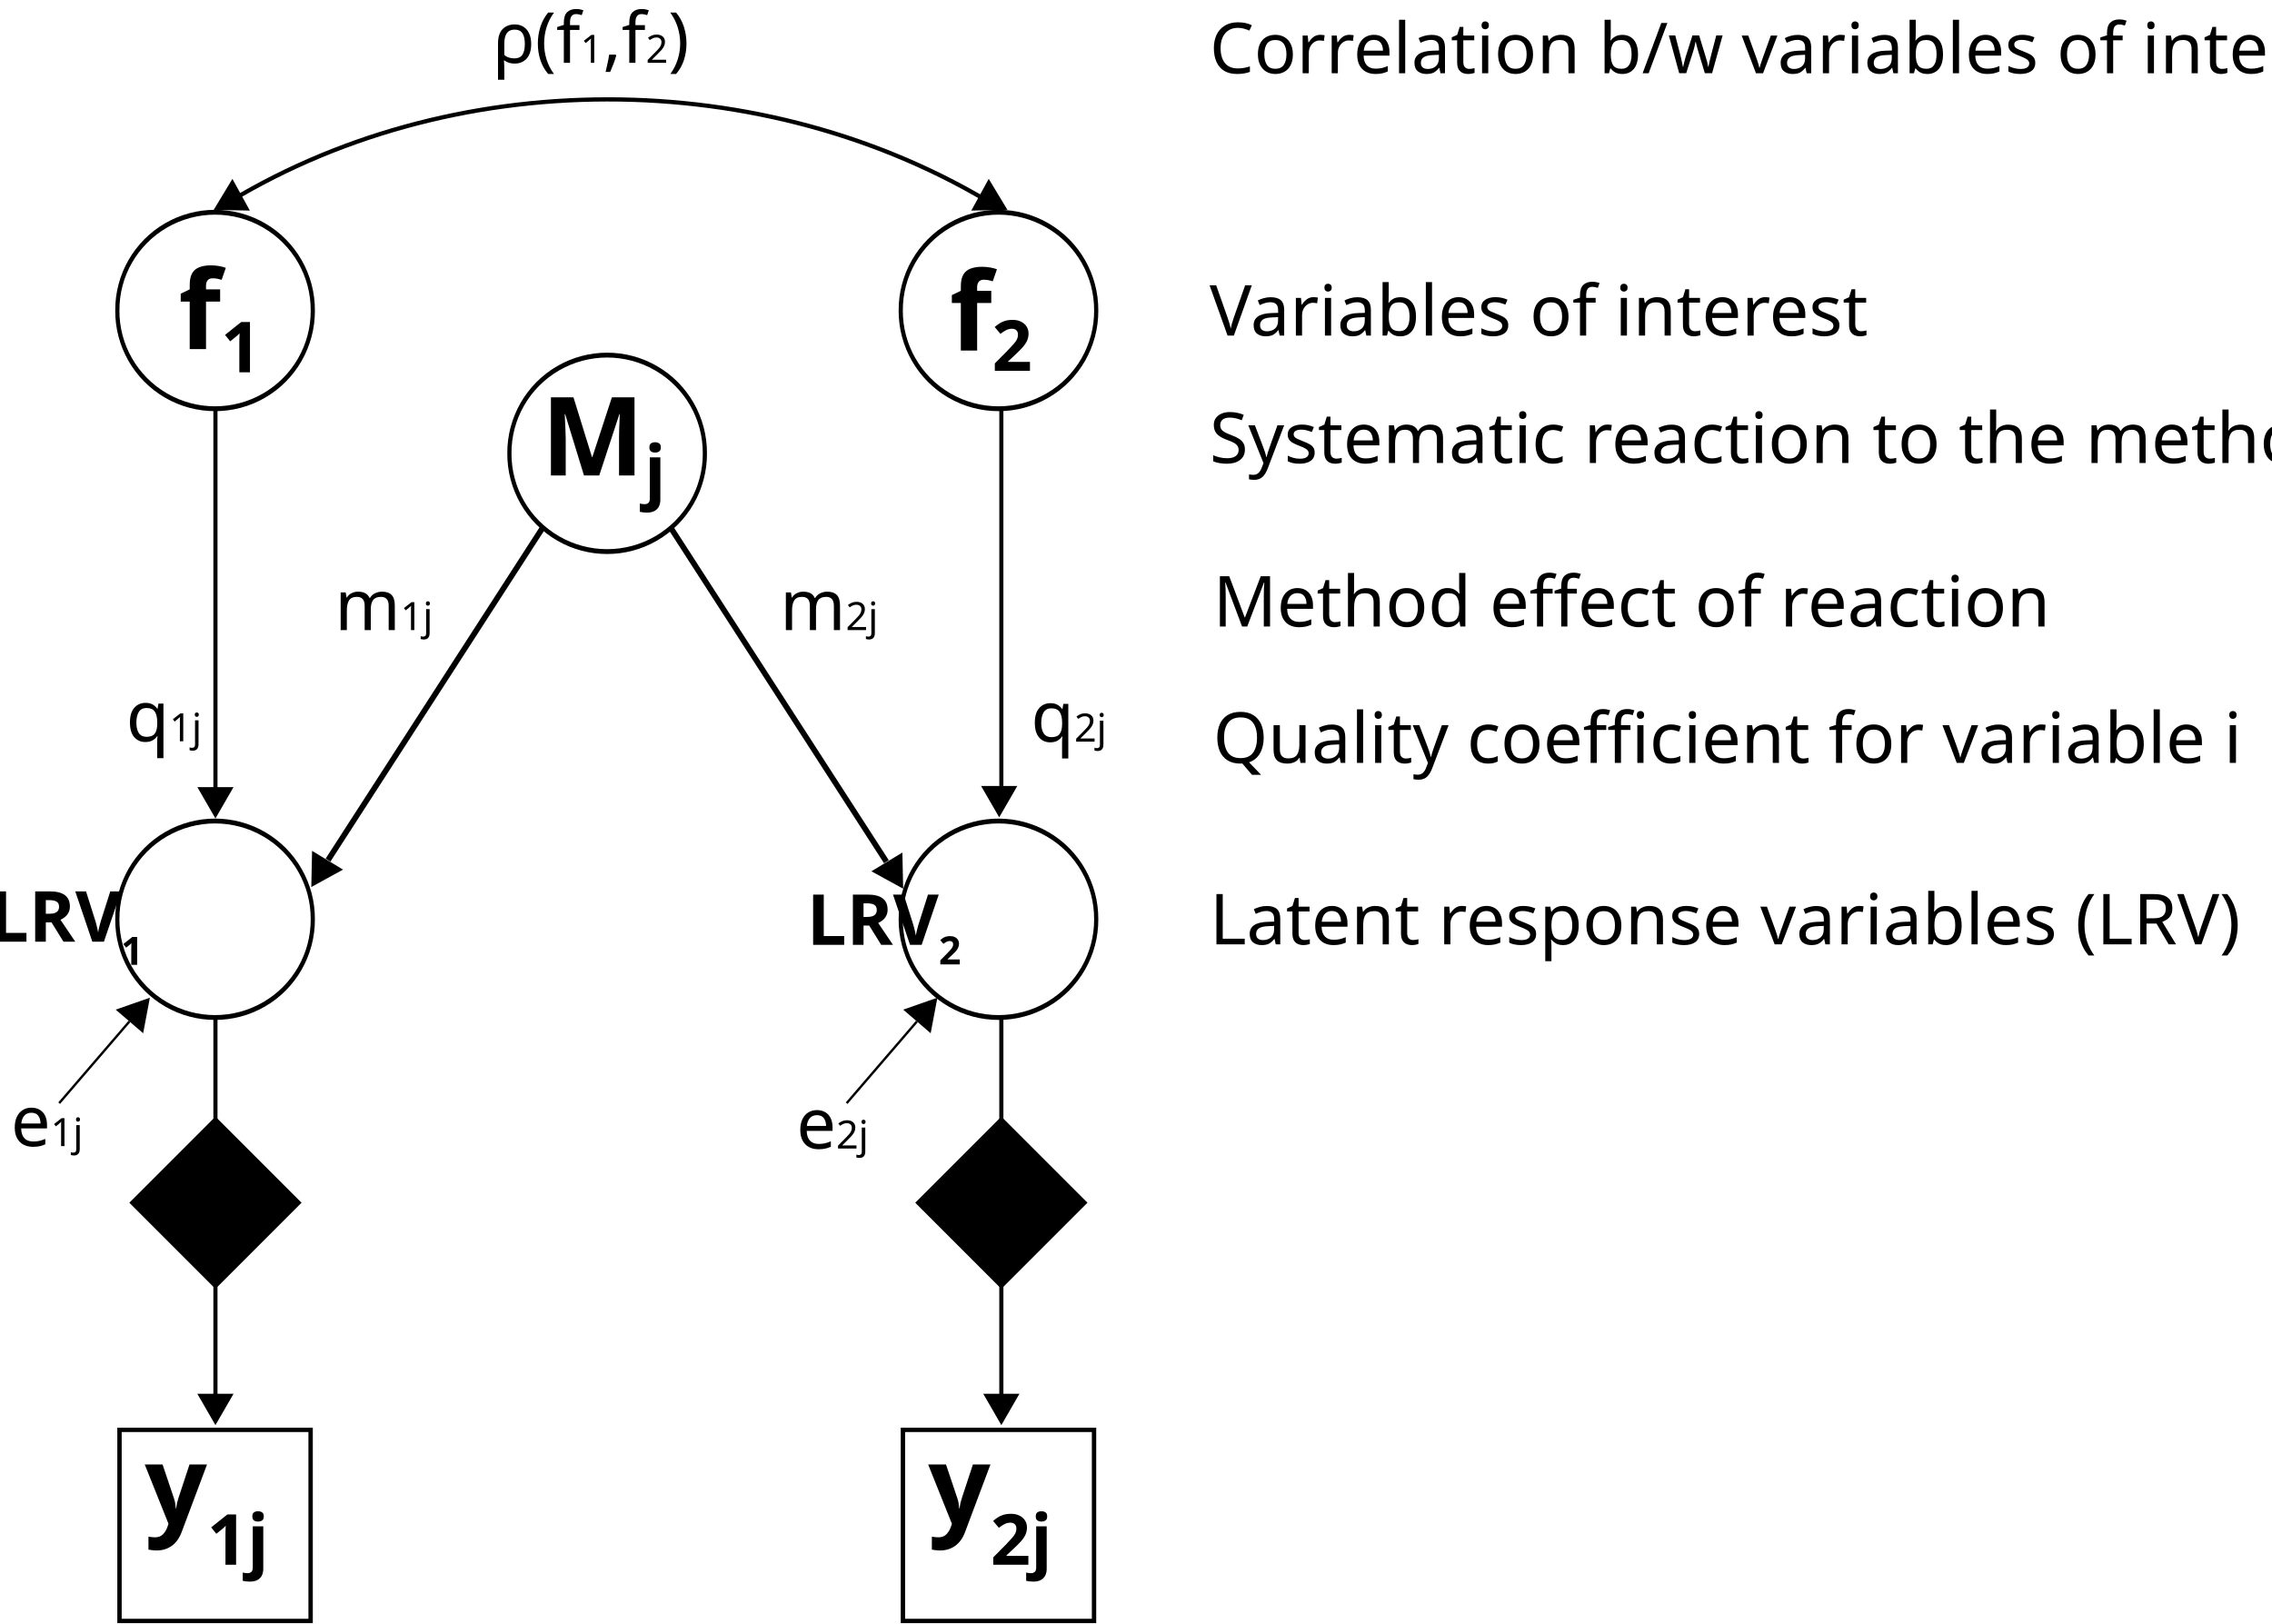
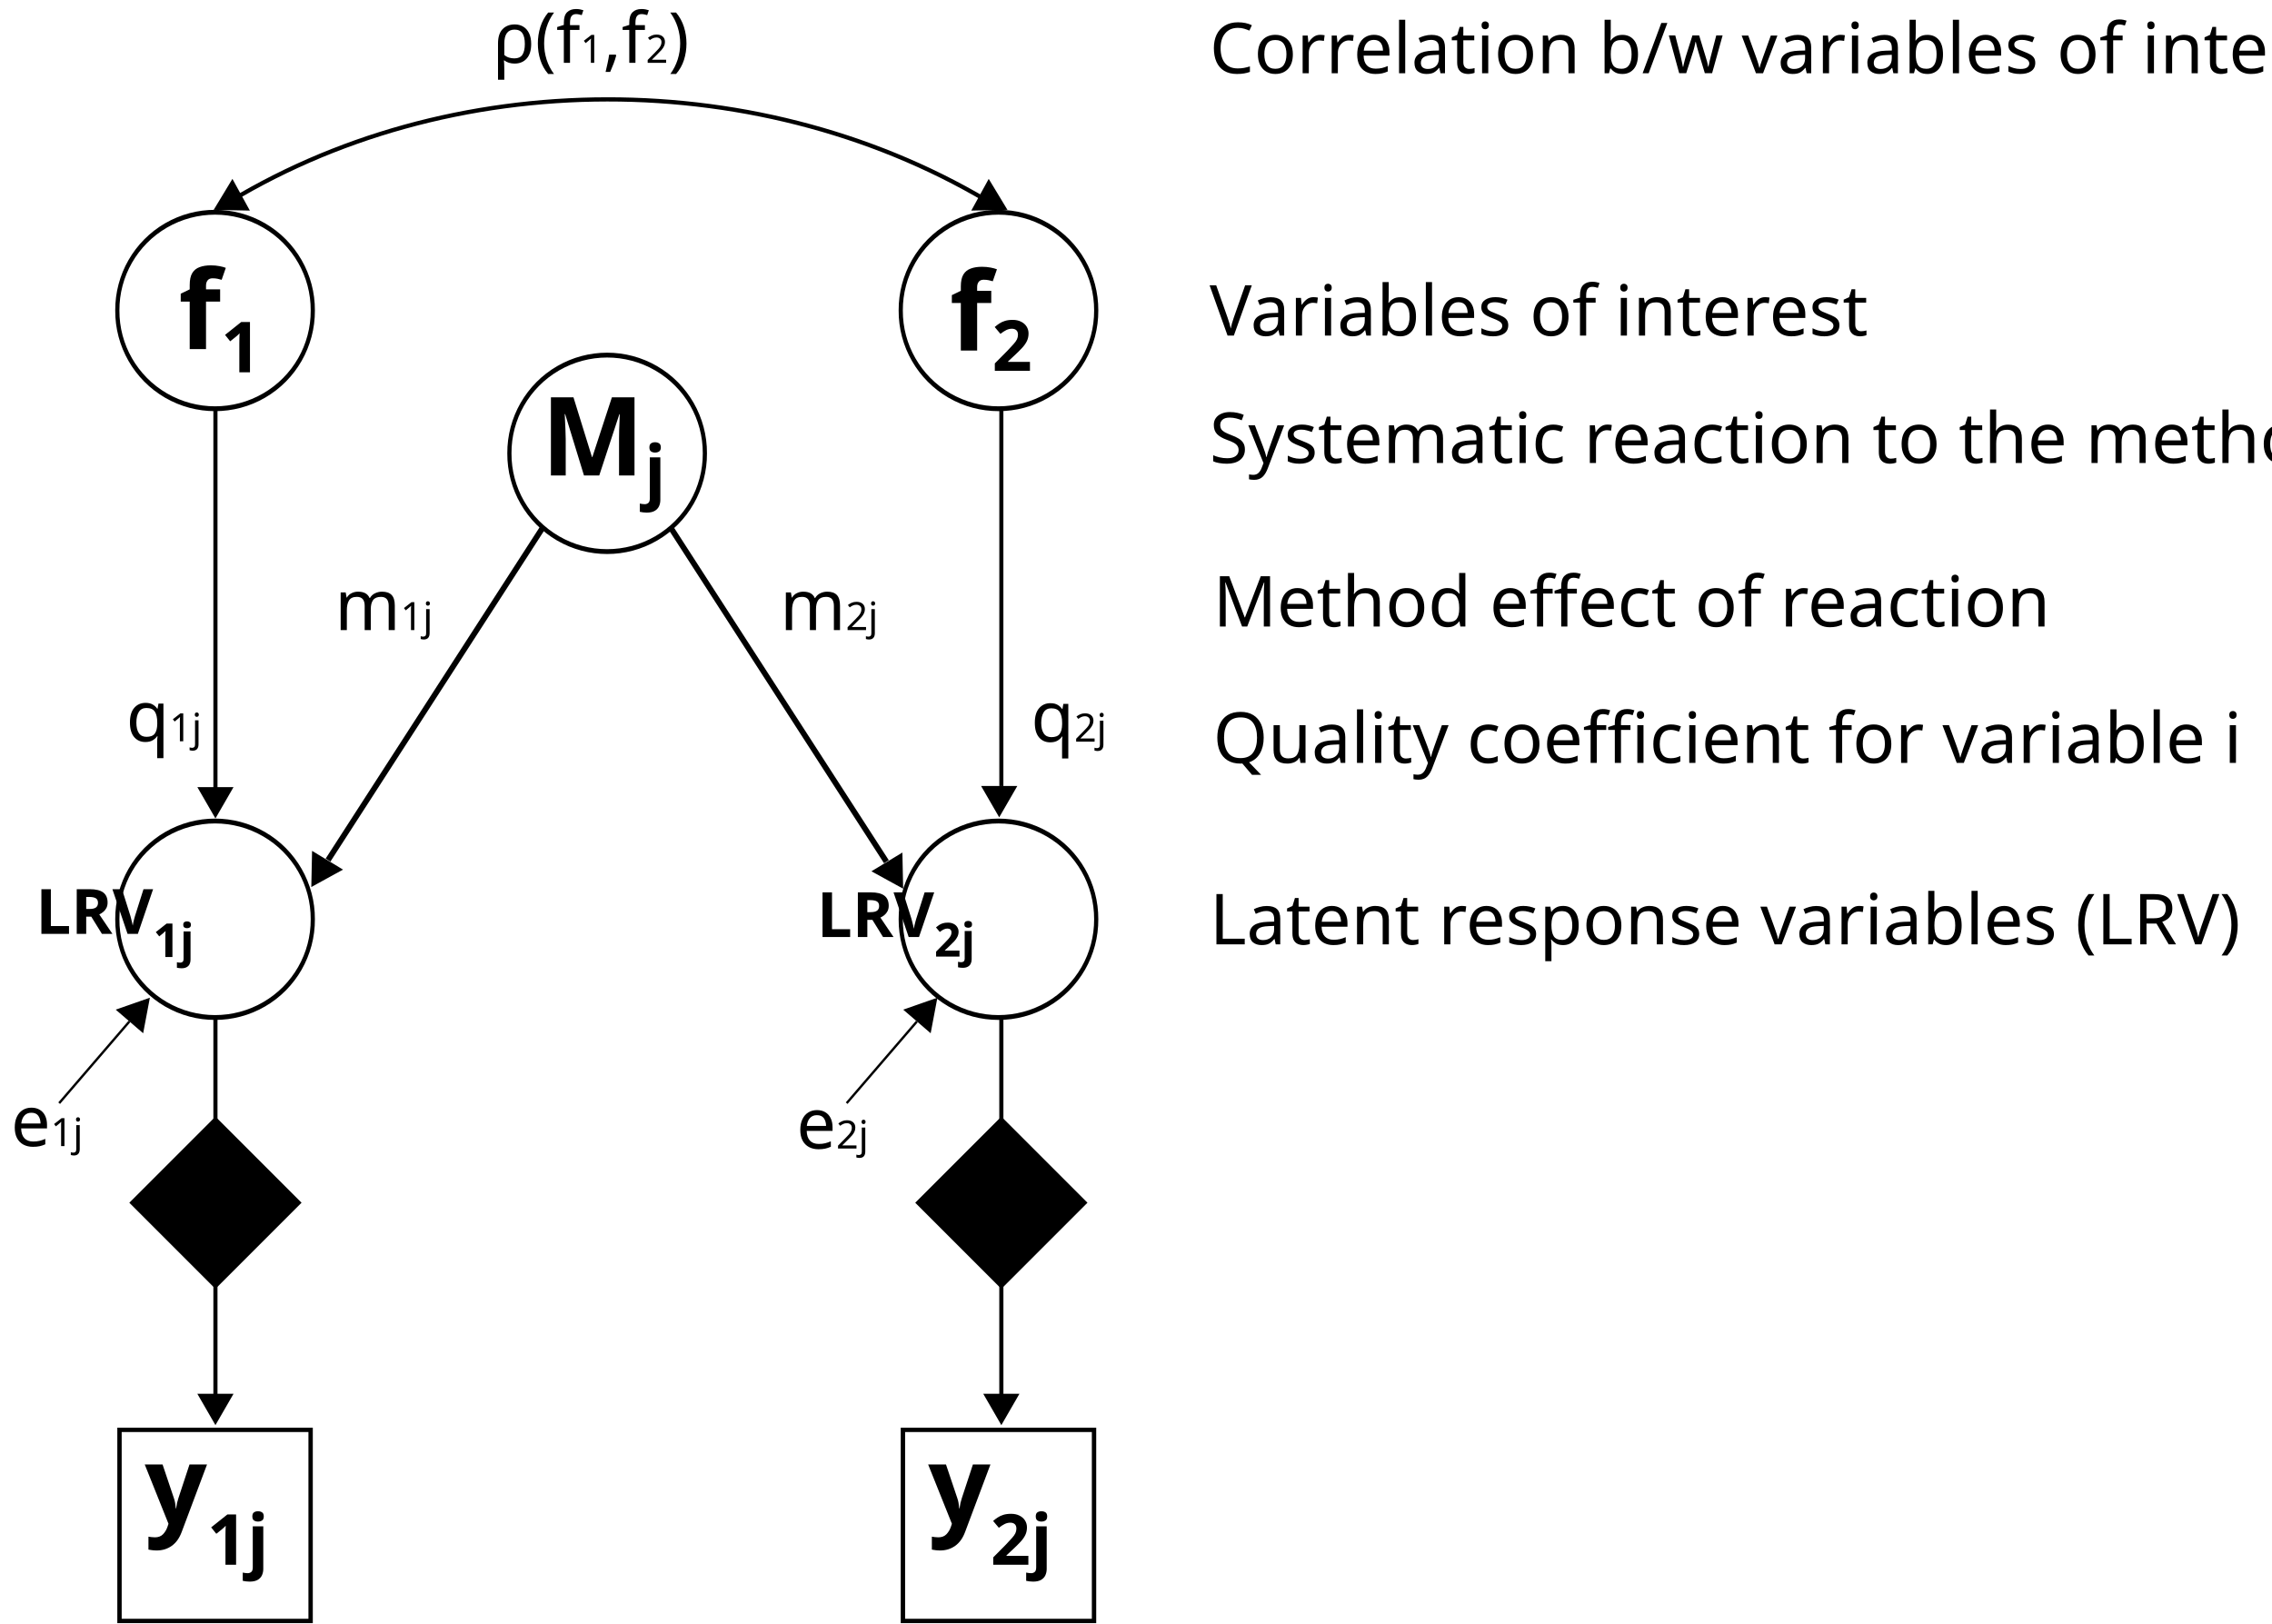
<svg xmlns="http://www.w3.org/2000/svg" width="581.132" height="415.175" id="svg9003" version="1.0">
  <defs id="defs9005" />
  <g id="layer1" transform="translate(-22.39854,-55.3948)">
    <text xml:space="preserve" style="font-size:28px;font-style:normal;font-variant:normal;font-weight:bold;font-stretch:normal;text-align:start;line-height:100%;writing-mode:lr-tb;text-anchor:start;fill:#000000;fill-opacity:1;stroke:none;stroke-width:1px;stroke-linecap:butt;stroke-linejoin:miter;stroke-opacity:1;font-family:Futura LT" x="335.611" y="177.334" id="text8435">
      <tspan id="tspan8437" x="335.611" y="177.334" />
    </text>
    <g id="g9162">
      <path transform="matrix(0.6688848,0,0,0.773398,42.94768,8.418428)" d="M 88.893 163.428 A 37.376 32.325 0 1 1  14.142,163.428 A 37.376 32.325 0 1 1  88.893 163.428 z" id="path2178" style="fill:none;fill-opacity:1;fill-rule:evenodd;stroke:#000000;stroke-width:1.6;stroke-miterlimit:4;stroke-dasharray:none;stroke-opacity:1" />
      <text id="text8102" y="144.687" x="68.061" style="font-size:28px;font-style:normal;font-variant:normal;font-weight:bold;font-stretch:normal;text-align:start;line-height:100%;writing-mode:lr-tb;text-anchor:start;fill:#000000;fill-opacity:1;stroke:none;stroke-width:1px;stroke-linecap:butt;stroke-linejoin:miter;stroke-opacity:1;font-family:Futura LT" xml:space="preserve">
        <tspan y="144.687" x="68.061" id="tspan8104">f<tspan dy="5.929" id="tspan8106" style="font-size:18px;font-style:normal;font-variant:normal;font-weight:bold;font-stretch:normal;text-align:start;line-height:100%;writing-mode:lr-tb;text-anchor:start;font-family:Futura LT">1</tspan>
        </tspan>
      </text>
    </g>
    <path transform="matrix(0.6688848,0,0,0.773398,243.3295,8.418427)" d="M 88.893 163.428 A 37.376 32.325 0 1 1  14.142,163.428 A 37.376 32.325 0 1 1  88.893 163.428 z" id="path8134" style="fill:none;fill-opacity:1;fill-rule:evenodd;stroke:#000000;stroke-width:1.6;stroke-miterlimit:4;stroke-dasharray:none;stroke-opacity:1" />
    <text id="text8136" y="145.057" x="265.302" style="font-size:28px;font-style:normal;font-variant:normal;font-weight:bold;font-stretch:normal;text-align:start;line-height:100%;writing-mode:lr-tb;text-anchor:start;fill:#000000;fill-opacity:1;stroke:none;stroke-width:1px;stroke-linecap:butt;stroke-linejoin:miter;stroke-opacity:1;font-family:Futura LT" xml:space="preserve">
      <tspan y="145.057" x="265.302" id="tspan8138">f<tspan dy="5.188" id="tspan8140" style="font-size:18px;font-style:normal;font-variant:normal;font-weight:bold;font-stretch:normal;text-align:start;line-height:100%;writing-mode:lr-tb;text-anchor:start;font-family:Futura LT">2</tspan>
      </tspan>
    </text>
    <g id="g8156" transform="translate(-14.87236,8.017331)">
      <path transform="matrix(0.6688848,0,0,0.773398,158.1044,36.94182)" d="M 88.893 163.428 A 37.376 32.325 0 1 1  14.142,163.428 A 37.376 32.325 0 1 1  88.893 163.428 z" id="path8144" style="fill:none;fill-opacity:1;fill-rule:evenodd;stroke:#000000;stroke-width:1.6;stroke-miterlimit:4;stroke-dasharray:none;stroke-opacity:1" />
      <text id="text8146" y="168.995" x="175.673" style="font-size:28px;font-style:normal;font-variant:normal;font-weight:bold;font-stretch:normal;text-align:start;line-height:100%;writing-mode:lr-tb;text-anchor:start;fill:#000000;fill-opacity:1;stroke:none;stroke-width:1px;stroke-linecap:butt;stroke-linejoin:miter;stroke-opacity:1;font-family:Futura LT" xml:space="preserve">
        <tspan y="168.995" x="175.673" id="tspan8148">M<tspan id="tspan8150" style="font-size:18px;font-style:normal;font-variant:normal;font-weight:bold;font-stretch:normal;text-align:start;line-height:100%;writing-mode:lr-tb;text-anchor:start;font-family:Futura LT" dy="5.188">j</tspan>
        </tspan>
      </text>
    </g>
    <g id="g8170" transform="translate(-9.275453,221.799)">
      <rect y="199.329" x="62.241" height="48.883" width="48.883" id="rect8162" style="fill:none;fill-opacity:1;fill-rule:evenodd;stroke:#000000;stroke-width:1.117;stroke-miterlimit:4;stroke-dasharray:none;stroke-opacity:1" />
      <text id="text8164" y="223.46" x="68.692" style="font-size:28px;font-style:normal;font-variant:normal;font-weight:bold;font-stretch:normal;text-align:start;line-height:100%;writing-mode:lr-tb;text-anchor:start;fill:#000000;fill-opacity:1;stroke:none;stroke-width:1px;stroke-linecap:butt;stroke-linejoin:miter;stroke-opacity:1;font-family:Futura LT" xml:space="preserve">
        <tspan dy="0 5.188" y="223.46" x="68.692" id="tspan8166">y<tspan dy="10.376" id="tspan8168" style="font-size:18px;font-style:normal;font-variant:normal;font-weight:bold;font-stretch:normal;text-align:start;line-height:100%;writing-mode:lr-tb;text-anchor:start;font-family:Futura LT">1j</tspan>
        </tspan>
      </text>
    </g>
    <g transform="translate(191.1064,221.799)" id="g8188">
      <rect style="fill:none;fill-opacity:1;fill-rule:evenodd;stroke:#000000;stroke-width:1.117;stroke-miterlimit:4;stroke-dasharray:none;stroke-opacity:1" id="rect8178" width="48.883" height="48.883" x="62.241" y="199.329" />
      <text xml:space="preserve" style="font-size:28px;font-style:normal;font-variant:normal;font-weight:bold;font-stretch:normal;text-align:start;line-height:100%;writing-mode:lr-tb;text-anchor:start;fill:#000000;fill-opacity:1;stroke:none;stroke-width:1px;stroke-linecap:butt;stroke-linejoin:miter;stroke-opacity:1;font-family:Futura LT" x="68.692" y="223.46" id="text8180">
        <tspan id="tspan8182" x="68.692" y="223.46" dy="0">y<tspan style="font-size:18px;font-style:normal;font-variant:normal;font-weight:bold;font-stretch:normal;text-align:start;line-height:100%;writing-mode:lr-tb;text-anchor:start;font-family:Futura LT" id="tspan8184" dy="10.376">2j</tspan>
        </tspan>
      </text>
    </g>
    <g id="g9227" transform="translate(9.6043891e-2,0)">
      <path style="fill:none;fill-rule:evenodd;stroke:#000000;stroke-width:1.055px;stroke-linecap:butt;stroke-linejoin:miter;stroke-opacity:1" d="M 77.407,160.298 L 77.407,258.724 L 77.407,251.646 L 77.407,252.657 L 77.407,258.05" id="path8194" />
      <path style="fill:#000000;fill-opacity:1;fill-rule:evenodd;stroke:#000000;stroke-width:1.151;stroke-miterlimit:4;stroke-dasharray:none;stroke-opacity:1" id="path8196" d="M 80.709,183.692 L 78.894,180.547 L 77.078,177.403 L 80.709,177.403 L 84.34,177.403 L 82.525,180.547 L 80.709,183.692 z " transform="translate(-3.301915,79.89822)" />
    </g>
    <g id="g8463" transform="translate(-6.092259,33.7347)">
      <path style="fill:none;fill-rule:evenodd;stroke:#000000;stroke-width:1.445px;stroke-linecap:butt;stroke-linejoin:miter;stroke-opacity:1" d="M 167.469,156.376 L 112.398,241.651 L 116.359,235.518 L 115.793,236.394 L 112.775,241.067" id="path8216" />
      <path style="fill:#000000;fill-opacity:1;fill-rule:evenodd;stroke:#000000;stroke-width:1.151;stroke-miterlimit:4;stroke-dasharray:none;stroke-opacity:1" id="path8218" d="M 80.709,183.692 L 78.894,180.547 L 77.078,177.403 L 80.709,177.403 L 84.34,177.403 L 82.525,180.547 L 80.709,183.692 z " transform="matrix(-0.8552375,-0.5182363,-0.5182363,0.8552375,272.9341,132.2915)" />
    </g>
    <path style="fill:none;fill-rule:evenodd;stroke:#000000;stroke-width:1.08px;stroke-linecap:butt;stroke-linejoin:miter;stroke-opacity:1" d="M 78.326,108.698 C 137.166,71.592 217.969,71.544 277.66,108.436" id="path8249" />
    <path transform="matrix(0.482183,0.8760705,-0.8760705,0.482183,200.0753,-50.76609)" d="M 80.709,183.692 L 78.894,180.547 L 77.078,177.403 L 80.709,177.403 L 84.34,177.403 L 82.525,180.547 L 80.709,183.692 z " id="path8253" style="fill:#000000;fill-opacity:1;fill-rule:evenodd;stroke:#000000;stroke-width:1.151;stroke-miterlimit:4;stroke-dasharray:none;stroke-opacity:1" />
    <path style="fill:#000000;fill-opacity:1;fill-rule:evenodd;stroke:#000000;stroke-width:1.151;stroke-miterlimit:4;stroke-dasharray:none;stroke-opacity:1" id="path8259" d="M 80.709,183.692 L 78.894,180.547 L 77.078,177.403 L 80.709,177.403 L 84.34,177.403 L 82.525,180.547 L 80.709,183.692 z " transform="matrix(-0.482183,0.8760705,0.8760705,0.482183,157.0669,-50.76609)" />
    <text xml:space="preserve" style="font-size:18px;font-style:normal;font-variant:normal;font-weight:normal;font-stretch:normal;text-align:start;line-height:100%;writing-mode:lr-tb;text-anchor:start;fill:#000000;fill-opacity:1;stroke:none;stroke-width:1px;stroke-linecap:butt;stroke-linejoin:miter;stroke-opacity:1;font-family:Futura LT" x="148.36" y="71.469" id="text8263">
      <tspan id="tspan8265" x="148.36" y="71.469" dy="0 0 0 5.241 -5.241 0 5.241 -5.241">ρ(f<tspan style="font-size:10px;font-style:normal;font-variant:normal;font-weight:normal;font-stretch:normal;text-align:start;line-height:100%;writing-mode:lr-tb;text-anchor:start;font-family:Futura LT" id="tspan8269">1</tspan>,f<tspan style="font-size:10px;font-style:normal;font-variant:normal;font-weight:normal;font-stretch:normal;text-align:start;line-height:100%;writing-mode:lr-tb;text-anchor:start;font-family:Futura LT" id="tspan8271">2</tspan>)</tspan>
    </text>
    <text id="text8277" y="216.561" x="108.002" style="font-size:18px;font-style:normal;font-variant:normal;font-weight:normal;font-stretch:normal;text-align:start;line-height:100%;writing-mode:lr-tb;text-anchor:start;fill:#000000;fill-opacity:1;stroke:none;stroke-width:1px;stroke-linecap:butt;stroke-linejoin:miter;stroke-opacity:1;font-family:Futura LT" xml:space="preserve">
      <tspan dy="0 5.241" y="216.561" x="108.002" id="tspan8279">m<tspan id="tspan8281" style="font-size:10px;font-style:normal;font-variant:normal;font-weight:normal;font-stretch:normal;text-align:start;line-height:100%;writing-mode:lr-tb;text-anchor:start;font-family:Futura LT">1j</tspan>
      </tspan>
    </text>
    <text xml:space="preserve" style="font-size:18px;font-style:normal;font-variant:normal;font-weight:normal;font-stretch:normal;text-align:start;line-height:100%;writing-mode:lr-tb;text-anchor:start;fill:#000000;fill-opacity:1;stroke:none;stroke-width:1px;stroke-linecap:butt;stroke-linejoin:miter;stroke-opacity:1;font-family:Futura LT" x="221.879" y="216.561" id="text8285">
      <tspan id="tspan8287" x="221.879" y="216.561" dy="0 5.241">m<tspan style="font-size:10px;font-style:normal;font-variant:normal;font-weight:normal;font-stretch:normal;text-align:start;line-height:100%;writing-mode:lr-tb;text-anchor:start;font-family:Futura LT" id="tspan8289">2j</tspan>
      </tspan>
    </text>
    <text xml:space="preserve" style="font-size:18px;font-style:normal;font-variant:normal;font-weight:normal;font-stretch:normal;text-align:start;line-height:100%;writing-mode:lr-tb;text-anchor:start;fill:#000000;fill-opacity:1;stroke:none;stroke-width:1px;stroke-linecap:butt;stroke-linejoin:miter;stroke-opacity:1;font-family:Futura LT" x="286.101" y="245.085" id="text8297">
      <tspan id="tspan8299" x="286.101" y="245.085" dy="0 5.241">q<tspan style="font-size:10px;font-style:normal;font-variant:normal;font-weight:normal;font-stretch:normal;text-align:start;line-height:100%;writing-mode:lr-tb;text-anchor:start;font-family:Futura LT" id="tspan8301">2j</tspan>
      </tspan>
    </text>
    <text xml:space="preserve" style="font-size:18px;font-style:normal;font-variant:normal;font-weight:normal;font-stretch:normal;text-align:start;line-height:100%;writing-mode:lr-tb;text-anchor:start;fill:#000000;fill-opacity:1;stroke:none;stroke-width:1px;stroke-linecap:butt;stroke-linejoin:miter;stroke-opacity:1;font-family:Futura LT" x="54.653" y="245.003" id="text8303">
      <tspan id="tspan8305" x="54.653" y="245.003" dy="0 5.241">q<tspan style="font-size:10px;font-style:normal;font-variant:normal;font-weight:normal;font-stretch:normal;text-align:start;line-height:100%;writing-mode:lr-tb;text-anchor:start;font-family:Futura LT" id="tspan8307">1j</tspan>
      </tspan>
    </text>
    <text id="text8317" y="348.546" x="25.189" style="font-size:18px;font-style:normal;font-variant:normal;font-weight:normal;font-stretch:normal;text-align:start;line-height:100%;writing-mode:lr-tb;text-anchor:start;fill:#000000;fill-opacity:1;stroke:none;stroke-width:1px;stroke-linecap:butt;stroke-linejoin:miter;stroke-opacity:1;font-family:Futura LT" xml:space="preserve">
      <tspan dy="0 5.241" y="348.546" x="25.189" id="tspan8319">e<tspan id="tspan8321" style="font-size:10px;font-style:normal;font-variant:normal;font-weight:normal;font-stretch:normal;text-align:start;line-height:100%;writing-mode:lr-tb;text-anchor:start;font-family:Futura LT">1j</tspan>
      </tspan>
    </text>
    <g id="g8337" transform="matrix(0.7581449,0.652086,-0.652086,0.7581449,159.4958,66.50858)">
      <path id="path8311" d="M 84.286,285.031 L 84.286,257.468 L 84.286,259.45 L 84.286,259.167 L 84.286,257.657" style="fill:none;fill-rule:evenodd;stroke:#000000;stroke-width:0.6px;stroke-linecap:butt;stroke-linejoin:miter;stroke-opacity:1" />
      <path transform="matrix(1,0,0,-1,3.576468,434.2929)" d="M 80.709,183.692 L 78.894,180.547 L 77.078,177.403 L 80.709,177.403 L 84.34,177.403 L 82.525,180.547 L 80.709,183.692 z " id="path8313" style="fill:#000000;fill-opacity:1;fill-rule:evenodd;stroke:#000000;stroke-width:1.151;stroke-miterlimit:4;stroke-dasharray:none;stroke-opacity:1" />
    </g>
    <text id="text8363" y="349.168" x="226.114" style="font-size:18px;font-style:normal;font-variant:normal;font-weight:normal;font-stretch:normal;text-align:start;line-height:100%;writing-mode:lr-tb;text-anchor:start;fill:#000000;fill-opacity:1;stroke:none;stroke-width:1px;stroke-linecap:butt;stroke-linejoin:miter;stroke-opacity:1;font-family:Futura LT" xml:space="preserve">
      <tspan dy="0 5.241" y="349.168" x="226.114" id="tspan8365">e<tspan id="tspan8367" style="font-size:10px;font-style:normal;font-variant:normal;font-weight:normal;font-stretch:normal;text-align:start;line-height:100%;writing-mode:lr-tb;text-anchor:start;font-family:Futura LT">2j</tspan>
      </tspan>
    </text>
    <text xml:space="preserve" style="font-size:18px;font-style:normal;font-variant:normal;font-weight:normal;font-stretch:normal;text-align:start;line-height:100%;writing-mode:lr-tb;text-anchor:start;fill:#000000;fill-opacity:1;stroke:none;stroke-width:1px;stroke-linecap:butt;stroke-linejoin:miter;stroke-opacity:1;font-family:Futura LT" x="331.79" y="141.23" id="text8395">
      <tspan id="tspan8397" x="331.79" y="141.23">Variables of interest</tspan>
    </text>
    <text id="text8401" y="74.128" x="331.79" style="font-size:18px;font-style:normal;font-variant:normal;font-weight:normal;font-stretch:normal;text-align:start;line-height:100%;writing-mode:lr-tb;text-anchor:start;fill:#000000;fill-opacity:1;stroke:none;stroke-width:1px;stroke-linecap:butt;stroke-linejoin:miter;stroke-opacity:1;font-family:Futura LT" xml:space="preserve">
      <tspan y="74.128" x="331.79" id="tspan8403">Correlation b/w variables of interest</tspan>
    </text>
    <flowRoot xml:space="preserve" id="flowRoot8419" transform="translate(-22.27976,224.893)" style="font-size:18px;font-style:normal;font-variant:normal;font-weight:normal;font-stretch:normal;text-align:start;line-height:125%;writing-mode:lr-tb;text-anchor:start;font-family:Futura LT">
      <flowRegion id="flowRegion8421">
        <rect id="rect8423" width="157.869" height="45.952" x="356.502" y="209.654" style="font-size:18px;font-style:normal;font-variant:normal;font-weight:normal;font-stretch:normal;text-align:start;line-height:125%;writing-mode:lr-tb;text-anchor:start;font-family:Futura LT" />
      </flowRegion>
      <flowPara id="flowPara8425">Observed variables</flowPara>
    </flowRoot>
    <text id="text8457" y="173.82" x="331.79" style="font-size:18px;font-style:normal;font-variant:normal;font-weight:normal;font-stretch:normal;text-align:start;line-height:100%;writing-mode:lr-tb;text-anchor:start;fill:#000000;fill-opacity:1;stroke:none;stroke-width:1px;stroke-linecap:butt;stroke-linejoin:miter;stroke-opacity:1;font-family:Futura LT" xml:space="preserve">
      <tspan y="173.82" x="331.79" id="tspan8459">Systematic reaction to the method</tspan>
    </text>
    <g transform="matrix(-1,0,0,1,361.5235,34.16245)" id="g8467">
      <path id="path8469" d="M 167.469,156.376 L 112.398,241.651 L 116.359,235.518 L 115.793,236.394 L 112.775,241.067" style="fill:none;fill-rule:evenodd;stroke:#000000;stroke-width:1.445px;stroke-linecap:butt;stroke-linejoin:miter;stroke-opacity:1" />
      <path transform="matrix(-0.8552375,-0.5182363,-0.5182363,0.8552375,272.9341,132.2915)" d="M 80.709,183.692 L 78.894,180.547 L 77.078,177.403 L 80.709,177.403 L 84.34,177.403 L 82.525,180.547 L 80.709,183.692 z " id="path8471" style="fill:#000000;fill-opacity:1;fill-rule:evenodd;stroke:#000000;stroke-width:1.151;stroke-miterlimit:4;stroke-dasharray:none;stroke-opacity:1" />
    </g>
    <path style="fill:none;fill-rule:evenodd;stroke:#000000;stroke-width:1.038px;stroke-linecap:butt;stroke-linejoin:miter;stroke-opacity:1" d="M 278.524,159.599 L 278.524,256.447 L 278.524,249.482 L 278.524,250.477 L 278.524,255.784" id="path8481" />
    <path style="fill:#000000;fill-opacity:1;fill-rule:evenodd;stroke:#000000;stroke-width:1.151;stroke-miterlimit:4;stroke-dasharray:none;stroke-opacity:1" id="path8483" d="M 80.709,183.692 L 78.894,180.547 L 77.078,177.403 L 80.709,177.403 L 84.34,177.403 L 82.525,180.547 L 80.709,183.692 z " transform="translate(197.2668,79.6125)" />
    <text xml:space="preserve" style="font-size:18px;font-style:normal;font-variant:normal;font-weight:normal;font-stretch:normal;text-align:start;line-height:100%;writing-mode:lr-tb;text-anchor:start;fill:#000000;fill-opacity:1;stroke:none;stroke-width:1px;stroke-linecap:butt;stroke-linejoin:miter;stroke-opacity:1;font-family:Futura LT" x="332.672" y="215.642" id="text8485">
      <tspan id="tspan8487" x="332.672" y="215.642">Method effect of reaction</tspan>
    </text>
    <text id="text8489" y="250.523" x="332.672" style="font-size:18px;font-style:normal;font-variant:normal;font-weight:normal;font-stretch:normal;text-align:start;line-height:100%;writing-mode:lr-tb;text-anchor:start;fill:#000000;fill-opacity:1;stroke:none;stroke-width:1px;stroke-linecap:butt;stroke-linejoin:miter;stroke-opacity:1;font-family:Futura LT" xml:space="preserve">
      <tspan y="250.523" x="332.672" id="tspan8491">Quality coefficient for variable i</tspan>
    </text>
-     <g id="g9255">
-       <path style="fill:none;fill-opacity:1;fill-rule:evenodd;stroke:#000000;stroke-width:1.6;stroke-miterlimit:4;stroke-dasharray:none;stroke-opacity:1" id="path9170" d="M 88.893 163.428 A 37.376 32.325 0 1 1  14.142,163.428 A 37.376 32.325 0 1 1  88.893 163.428 z" transform="matrix(0.6688848,0,0,0.773398,42.94768,164.1327)" />
-       <text xml:space="preserve" style="font-size:18px;font-style:normal;font-variant:normal;font-weight:bold;font-stretch:normal;text-align:center;line-height:100%;writing-mode:lr-tb;text-anchor:middle;fill:#000000;fill-opacity:1;stroke:none;stroke-width:1px;stroke-linecap:butt;stroke-linejoin:miter;stroke-opacity:1;font-family:Futura LT" x="76.775" y="296.258" id="text9172">
-         <tspan id="tspan9174" x="76.775" y="296.258">LRV<tspan style="font-size:10px;font-style:normal;font-variant:normal;font-weight:bold;font-stretch:normal;text-align:center;line-height:100%;writing-mode:lr-tb;text-anchor:middle;font-family:Futura LT" id="tspan9176" dy="5.929">1</tspan>
-         </tspan>
-       </text>
-     </g>
+     <path transform="matrix(0.6688848,0,0,0.773398,42.94768,164.1327)" d="M 88.893 163.428 A 37.376 32.325 0 1 1  14.142,163.428 A 37.376 32.325 0 1 1  88.893 163.428 z" id="path9170" style="fill:none;fill-opacity:1;fill-rule:evenodd;stroke:#000000;stroke-width:1.6;stroke-miterlimit:4;stroke-dasharray:none;stroke-opacity:1" />
+     <text id="text9172" y="294.258" x="76.775" style="font-size:16px;font-style:normal;font-variant:normal;font-weight:bold;font-stretch:normal;text-align:center;line-height:100%;writing-mode:lr-tb;text-anchor:middle;fill:#000000;fill-opacity:1;stroke:none;stroke-width:1px;stroke-linecap:butt;stroke-linejoin:miter;stroke-opacity:1;font-family:Futura LT" xml:space="preserve">
+       <tspan y="294.258" x="76.775" id="tspan9174">LRV<tspan dy="5.929" id="tspan9176" style="font-size:12px;font-style:normal;font-variant:normal;font-weight:bold;font-stretch:normal;text-align:center;line-height:100%;writing-mode:lr-tb;text-anchor:middle;font-family:Futura LT">1j</tspan>
+       </tspan>
+     </text>
    <path style="fill:none;fill-opacity:1;fill-rule:evenodd;stroke:#000000;stroke-width:1.6;stroke-miterlimit:4;stroke-dasharray:none;stroke-opacity:1" id="path9178" d="M 88.893 163.428 A 37.376 32.325 0 1 1  14.142,163.428 A 37.376 32.325 0 1 1  88.893 163.428 z" transform="matrix(0.6688848,0,0,0.773398,243.3295,164.1327)" />
    <g transform="matrix(0.7581449,0.652086,-0.652086,0.7581449,360.9244,66.50858)" id="g9204">
      <path style="fill:none;fill-rule:evenodd;stroke:#000000;stroke-width:0.6px;stroke-linecap:butt;stroke-linejoin:miter;stroke-opacity:1" d="M 84.286,285.031 L 84.286,257.468 L 84.286,259.45 L 84.286,259.167 L 84.286,257.657" id="path9206" />
      <path style="fill:#000000;fill-opacity:1;fill-rule:evenodd;stroke:#000000;stroke-width:1.151;stroke-miterlimit:4;stroke-dasharray:none;stroke-opacity:1" id="path9208" d="M 80.709,183.692 L 78.894,180.547 L 77.078,177.403 L 80.709,177.403 L 84.34,177.403 L 82.525,180.547 L 80.709,183.692 z " transform="matrix(1,0,0,-1,3.576468,434.2929)" />
    </g>
-     <text xml:space="preserve" style="font-size:18px;font-style:normal;font-variant:normal;font-weight:bold;font-stretch:normal;text-align:center;line-height:100%;writing-mode:lr-tb;text-anchor:middle;fill:#000000;fill-opacity:1;stroke:none;stroke-width:1px;stroke-linecap:butt;stroke-linejoin:miter;stroke-opacity:1;font-family:Futura LT" x="276.571" y="297.073" id="text9221">
-       <tspan id="tspan9223" x="276.571" y="297.073">LRV<tspan style="font-size:10px;font-style:normal;font-variant:normal;font-weight:bold;font-stretch:normal;text-align:center;line-height:100%;writing-mode:lr-tb;text-anchor:middle;font-family:Futura LT" id="tspan9225" dy="5">2</tspan>
+     <text xml:space="preserve" style="font-size:16px;font-style:normal;font-variant:normal;font-weight:bold;font-stretch:normal;text-align:center;line-height:100%;writing-mode:lr-tb;text-anchor:middle;fill:#000000;fill-opacity:1;stroke:none;stroke-width:1px;stroke-linecap:butt;stroke-linejoin:miter;stroke-opacity:1;font-family:Futura LT" x="276.571" y="295.073" id="text9221">
+       <tspan id="tspan9223" x="276.571" y="295.073">LRV<tspan style="font-size:12px;font-style:normal;font-variant:normal;font-weight:bold;font-stretch:normal;text-align:center;line-height:100%;writing-mode:lr-tb;text-anchor:middle;font-family:Futura LT" id="tspan9225" dy="5">2j</tspan>
      </tspan>
    </text>
    <g id="g9239">
      <g transform="translate(9.6043891e-2,155.1786)" id="g9231">
        <path style="fill:none;fill-rule:evenodd;stroke:#000000;stroke-width:1.055px;stroke-linecap:butt;stroke-linejoin:miter;stroke-opacity:1" d="M 77.407,160.298 L 77.407,258.724 L 77.407,251.646 L 77.407,252.657 L 77.407,258.05" id="path9233" />
        <path style="fill:#000000;fill-opacity:1;fill-rule:evenodd;stroke:#000000;stroke-width:1.151;stroke-miterlimit:4;stroke-dasharray:none;stroke-opacity:1" id="path9235" d="M 80.709,183.692 L 78.894,180.547 L 77.078,177.403 L 80.709,177.403 L 84.34,177.403 L 82.525,180.547 L 80.709,183.692 z " transform="translate(-3.301915,79.89822)" />
      </g>
      <rect transform="matrix(0.7071068,0.7071068,-0.7071068,0.7071068,0,0)" y="186.9" x="296.506" height="30" width="30" id="rect9237" style="fill:#000000;fill-opacity:1;fill-rule:evenodd;stroke:#000000;stroke-width:1.151;stroke-miterlimit:4;stroke-dasharray:none;stroke-opacity:1" />
    </g>
    <g id="g9245" transform="translate(201.0204,0)">
      <g id="g9247" transform="translate(9.6043891e-2,155.1786)">
        <path id="path9249" d="M 77.407,160.298 L 77.407,258.724 L 77.407,251.646 L 77.407,252.657 L 77.407,258.05" style="fill:none;fill-rule:evenodd;stroke:#000000;stroke-width:1.055px;stroke-linecap:butt;stroke-linejoin:miter;stroke-opacity:1" />
        <path transform="translate(-3.301915,79.89822)" d="M 80.709,183.692 L 78.894,180.547 L 77.078,177.403 L 80.709,177.403 L 84.34,177.403 L 82.525,180.547 L 80.709,183.692 z " id="path9251" style="fill:#000000;fill-opacity:1;fill-rule:evenodd;stroke:#000000;stroke-width:1.151;stroke-miterlimit:4;stroke-dasharray:none;stroke-opacity:1" />
      </g>
      <rect style="fill:#000000;fill-opacity:1;fill-rule:evenodd;stroke:#000000;stroke-width:1.151;stroke-miterlimit:4;stroke-dasharray:none;stroke-opacity:1" id="rect9253" width="30" height="30" x="296.506" y="186.9" transform="matrix(0.7071068,0.7071068,-0.7071068,0.7071068,0,0)" />
    </g>
    <flowRoot style="font-size:18px;font-style:normal;font-variant:normal;font-weight:normal;font-stretch:normal;text-align:start;line-height:125%;writing-mode:lr-tb;text-anchor:start;font-family:Futura LT" transform="translate(-22.27976,132.0604)" id="flowRoot9261" xml:space="preserve">
      <flowRegion id="flowRegion9263">
        <rect style="font-size:18px;font-style:normal;font-variant:normal;font-weight:normal;font-stretch:normal;text-align:start;line-height:125%;writing-mode:lr-tb;text-anchor:start;font-family:Futura LT" y="209.654" x="356.502" height="57.064" width="265.955" id="rect9265" />
      </flowRegion>
      <flowPara id="flowPara9267">A step function with steps at thresholds τ1, τ2,  ...,  τk</flowPara>
      <flowPara id="flowPara9269">1     -0.0 0.6 2.0     -0.3 0.4 1.5</flowPara>
      <flowPara id="flowPara9271" />
      <flowPara id="flowPara9273" />
      <flowPara id="flowPara9275" />
    </flowRoot>
    <text id="text9285" y="296.945" x="331.79" style="font-size:18px;font-style:normal;font-variant:normal;font-weight:normal;font-stretch:normal;text-align:start;line-height:100%;writing-mode:lr-tb;text-anchor:start;fill:#000000;fill-opacity:1;stroke:none;stroke-width:1px;stroke-linecap:butt;stroke-linejoin:miter;stroke-opacity:1;font-family:Futura LT" xml:space="preserve">
      <tspan y="296.945" x="331.79" id="tspan9287">Latent response variables (LRV)</tspan>
    </text>
  </g>
</svg>
